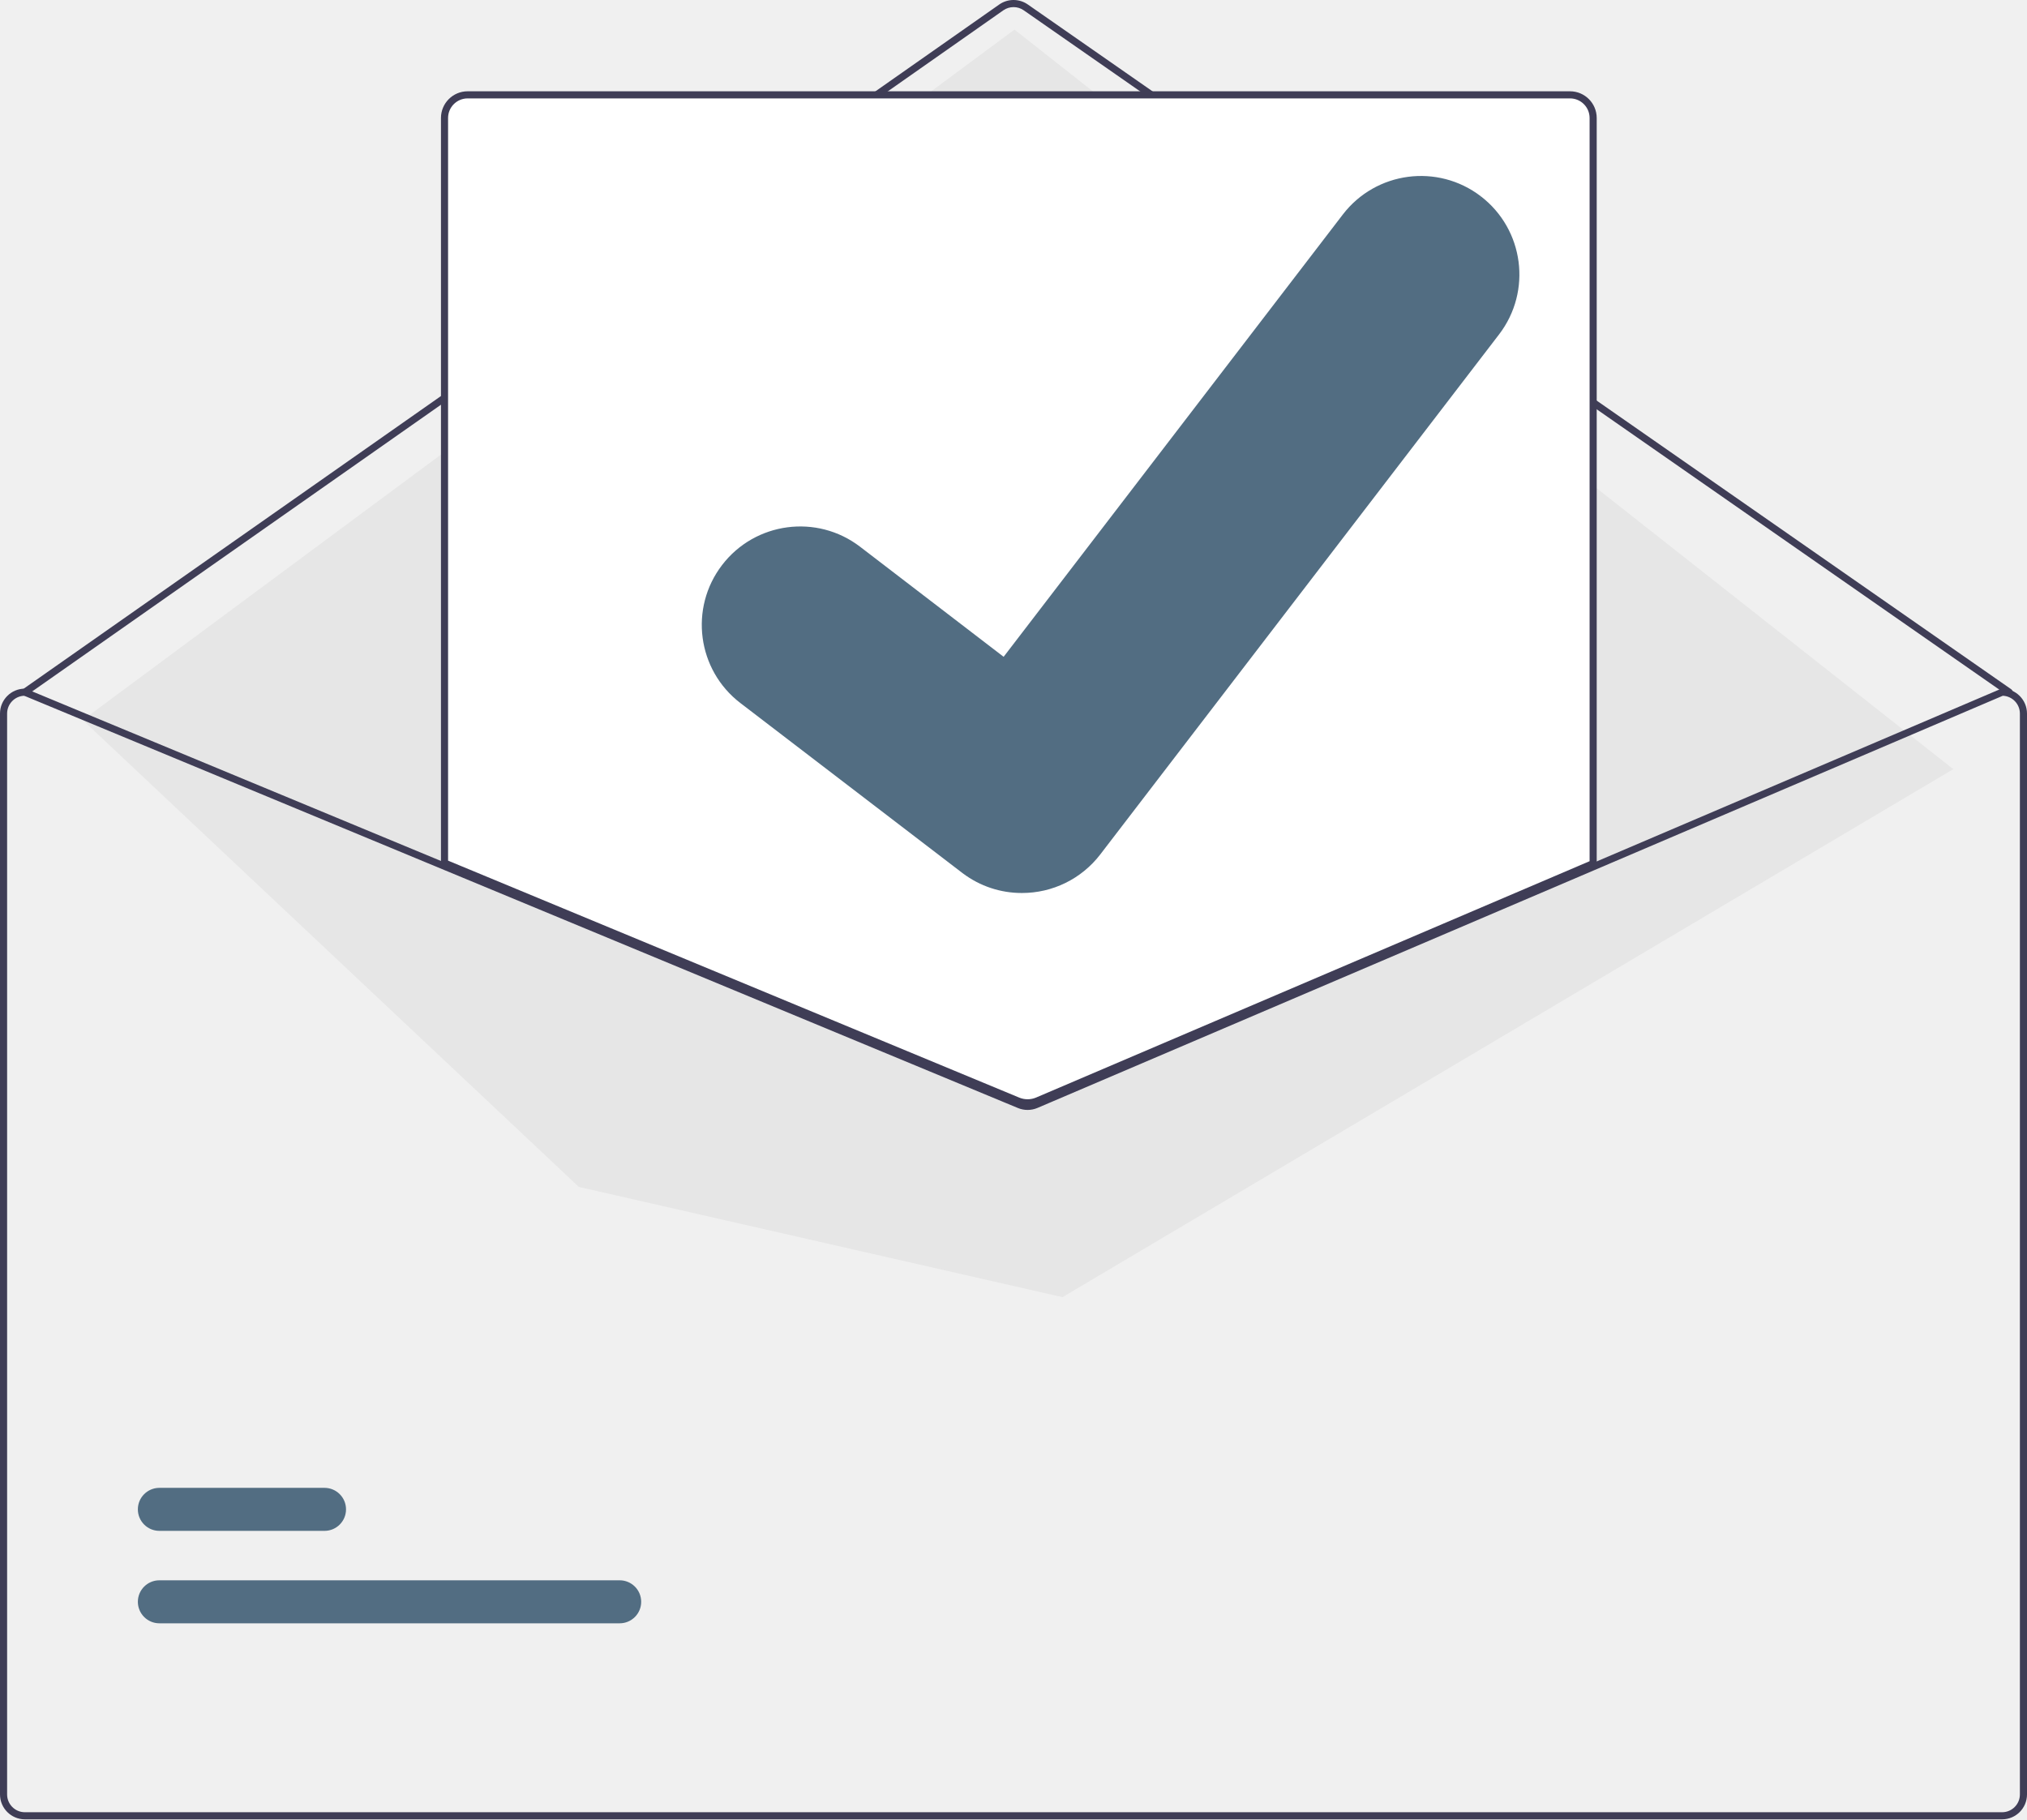
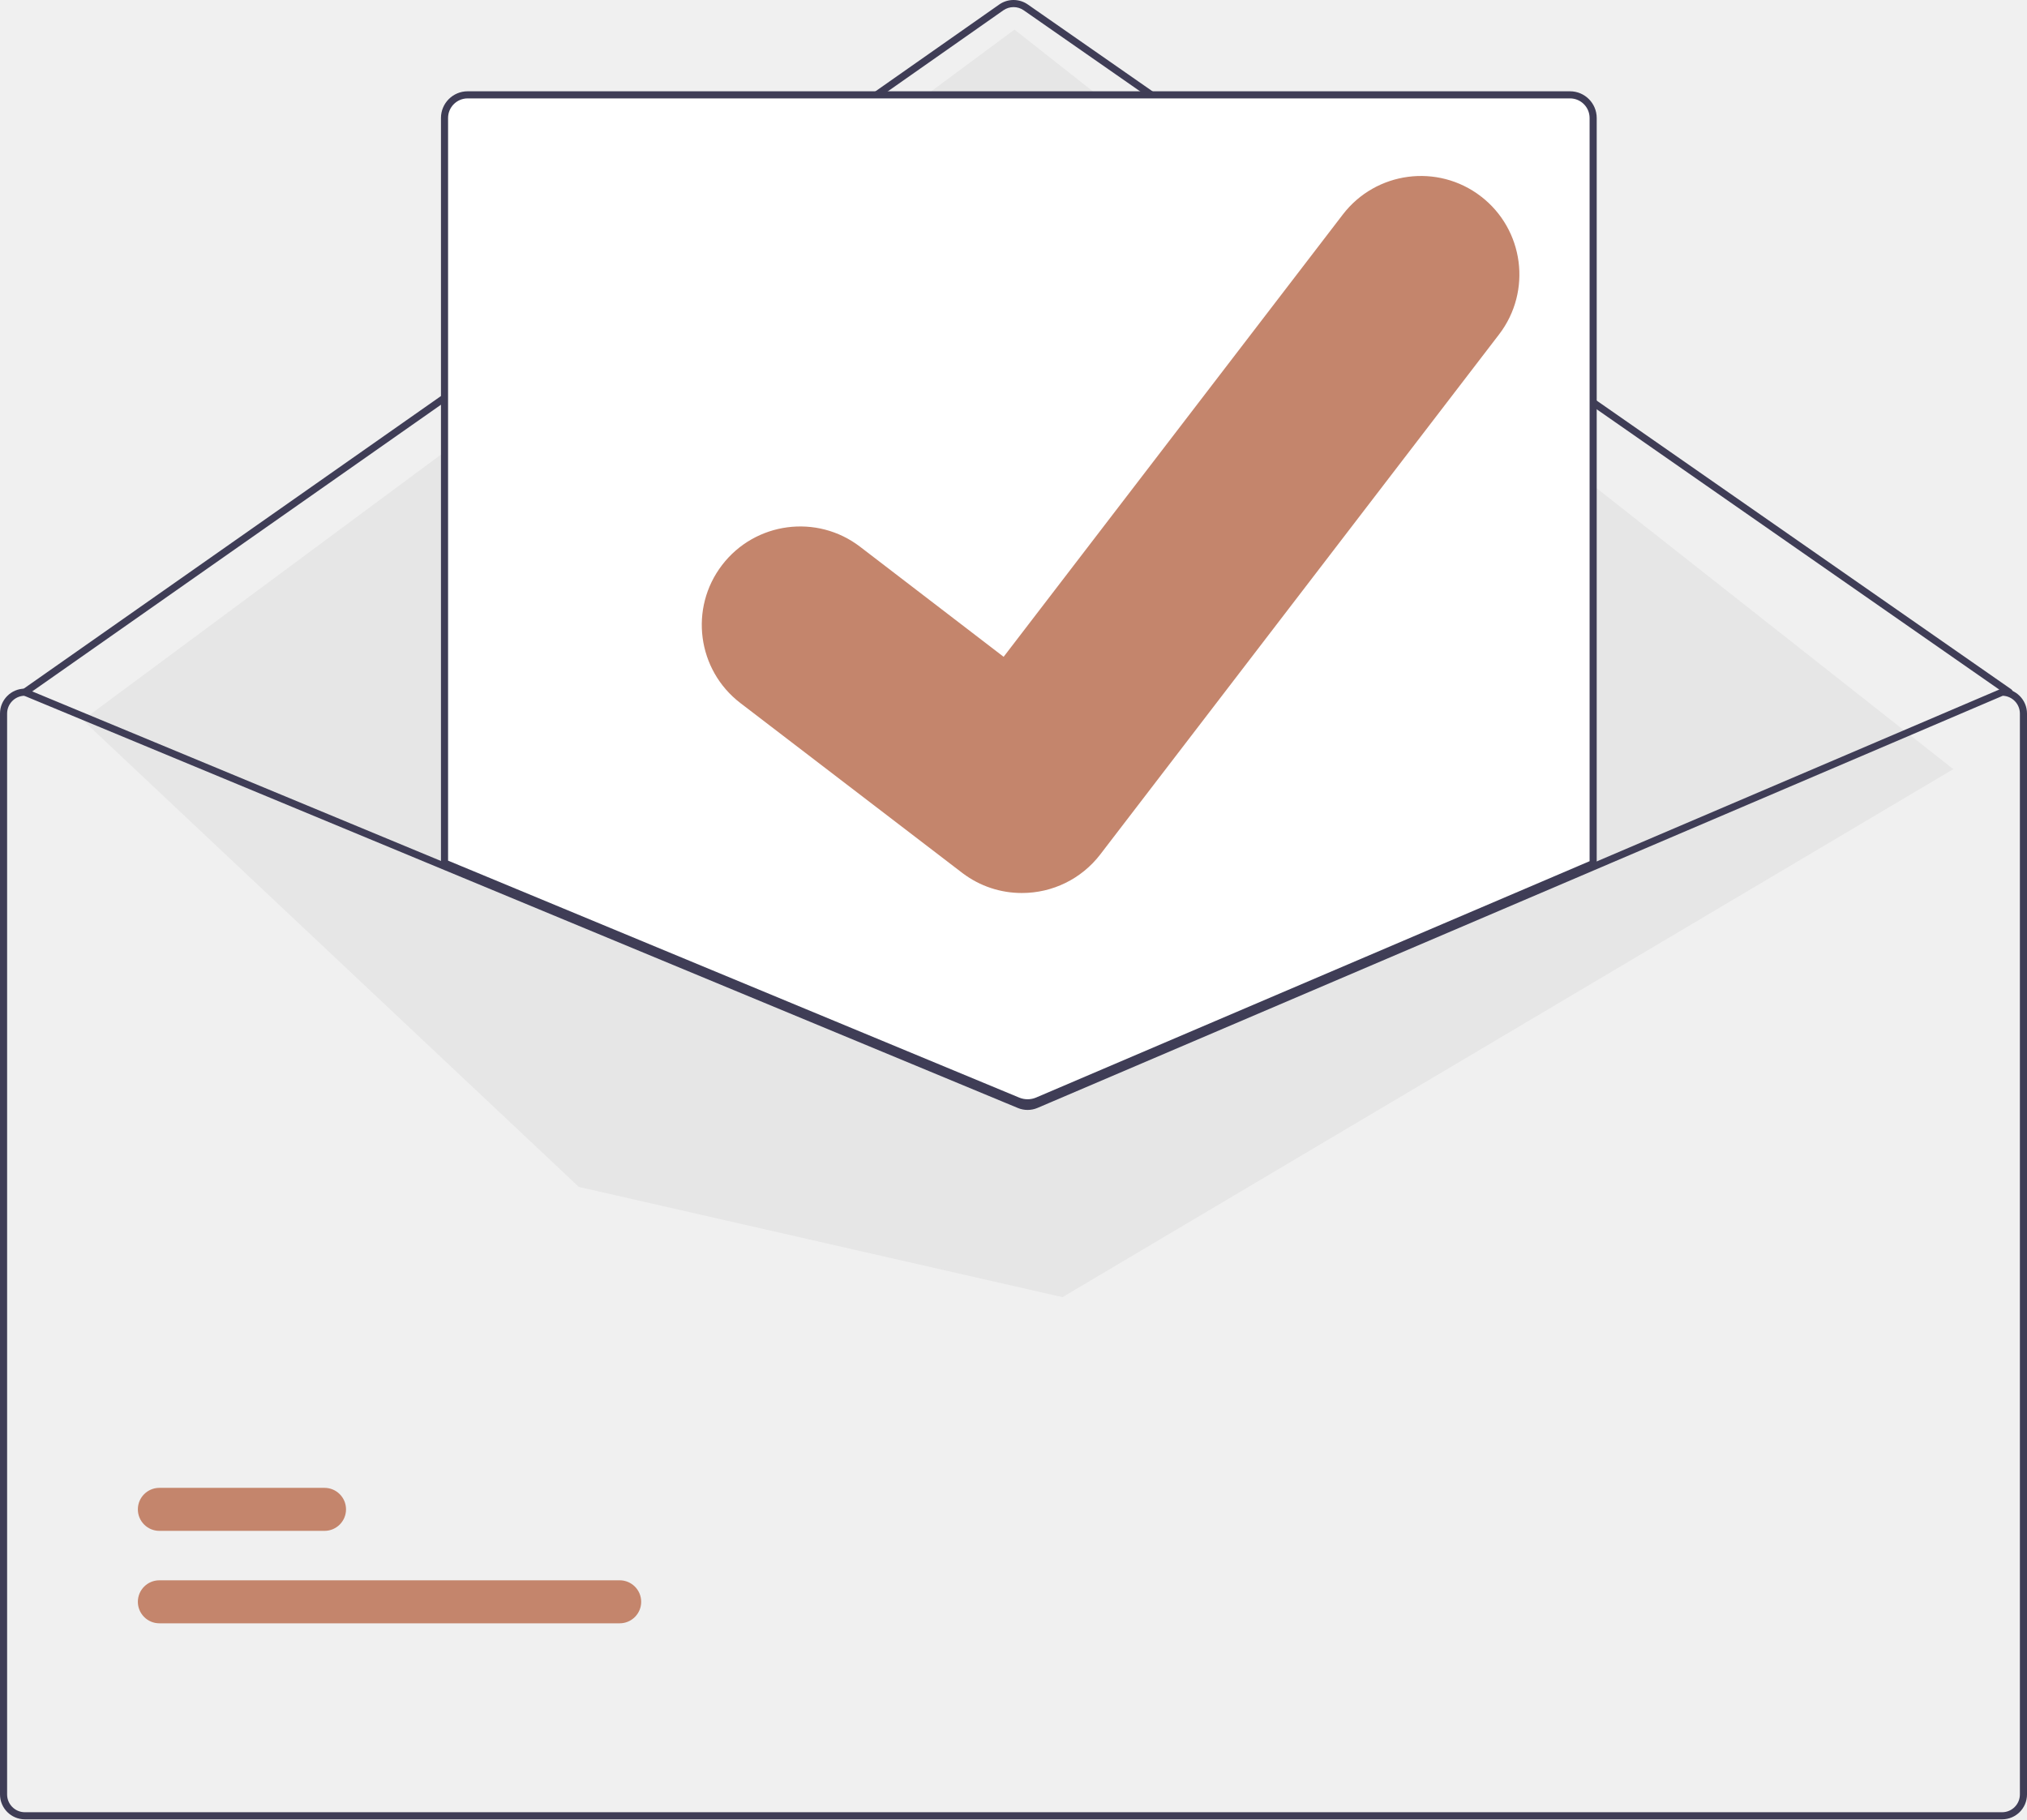
<svg xmlns="http://www.w3.org/2000/svg" data-name="Layer 1" width="570" height="511.675" viewBox="0 0 570 511.675">
  <path d="M879.999,389.837a.997.997,0,0,1-.571-.179L602.87,197.055a5.015,5.015,0,0,0-5.729.01L322.574,389.656a1,1,0,0,1-1.149-1.638l274.567-192.592a7.022,7.022,0,0,1,8.02-.013l276.559,192.603a1,1,0,0,1-.572,1.821Z" transform="translate(-315 -194.1626)" fill="#3f3d56" />
  <polygon points="23.264 202.502 285.276 8.319 549.276 216.319 298.776 364.819 162.776 333.819 23.264 202.502" fill="#e6e6e6" />
-   <path d="M489.256,650.704H359.815a6.047,6.047,0,1,1,0-12.095H489.256a6.047,6.047,0,1,1,0,12.095Z" transform="translate(-315 -194.1626)" fill="#526d82" />
-   <path d="M406.256,624.704H359.815a6.047,6.047,0,1,1,0-12.095h46.44a6.047,6.047,0,1,1,0,12.095Z" transform="translate(-315 -194.1626)" fill="#526d82" />
+   <path d="M489.256,650.704H359.815a6.047,6.047,0,1,1,0-12.095H489.256a6.047,6.047,0,1,1,0,12.095Z" transform="translate(-315 -194.1626)" fill="#c4856c" />
+   <path d="M406.256,624.704H359.815a6.047,6.047,0,1,1,0-12.095h46.44a6.047,6.047,0,1,1,0,12.095Z" transform="translate(-315 -194.1626)" fill="#c4856c" />
  <path d="M603.96,504.822a7.564,7.564,0,0,1-2.869-.562L439.5,437.211v-209.874a7.008,7.008,0,0,1,7-7h310a7.008,7.008,0,0,1,7,7v210.02l-.304.13L606.916,504.227A7.616,7.616,0,0,1,603.96,504.822Z" transform="translate(-315 -194.1626)" fill="#fff" />
  <path d="M603.96,505.322a8.072,8.072,0,0,1-3.06-.599L439,437.545v-210.208a7.509,7.509,0,0,1,7.5-7.5h310a7.509,7.509,0,0,1,7.5,7.5V437.688l-156.888,66.999A8.11,8.11,0,0,1,603.96,505.322Zm-162.96-69.112,160.663,66.665a6.118,6.118,0,0,0,4.668-.028l155.669-66.479V227.337a5.507,5.507,0,0,0-5.5-5.5h-310a5.507,5.507,0,0,0-5.5,5.5Z" transform="translate(-315 -194.1626)" fill="#3f3d56" />
  <path d="M878,387.837h-.2L763,436.857l-157.07,67.07a5.066,5.066,0,0,1-3.88.02L440,436.717l-117.62-48.8-.18-.08H322a7.008,7.008,0,0,0-7,7v304a7.008,7.008,0,0,0,7,7H878a7.008,7.008,0,0,0,7-7v-304A7.008,7.008,0,0,0,878,387.837Zm5,311a5.002,5.002,0,0,1-5,5H322a5.002,5.002,0,0,1-5-5v-304a5.011,5.011,0,0,1,4.81-5L440,438.877l161.28,66.92a7.121,7.121,0,0,0,5.44-.03L763,439.027l115.2-49.19a5.016,5.016,0,0,1,4.8,5Z" transform="translate(-315 -194.1626)" fill="#3f3d56" />
-   <path d="M602.345,445.31a27.499,27.499,0,0,1-16.546-5.496l-.296-.222-62.311-47.708a27.683,27.683,0,1,1,33.674-43.949l40.36,30.948,95.378-124.387a27.682,27.682,0,0,1,38.813-5.124l-.593.805.608-.793a27.714,27.714,0,0,1,5.124,38.813L624.369,434.506A27.694,27.694,0,0,1,602.345,445.31Z" transform="translate(-315 -194.1626)" fill="#526d82" />
+   <path d="M602.345,445.31a27.499,27.499,0,0,1-16.546-5.496l-.296-.222-62.311-47.708a27.683,27.683,0,1,1,33.674-43.949l40.36,30.948,95.378-124.387a27.682,27.682,0,0,1,38.813-5.124l-.593.805.608-.793a27.714,27.714,0,0,1,5.124,38.813L624.369,434.506A27.694,27.694,0,0,1,602.345,445.31Z" transform="translate(-315 -194.1626)" fill="#c4856c" />
</svg>
